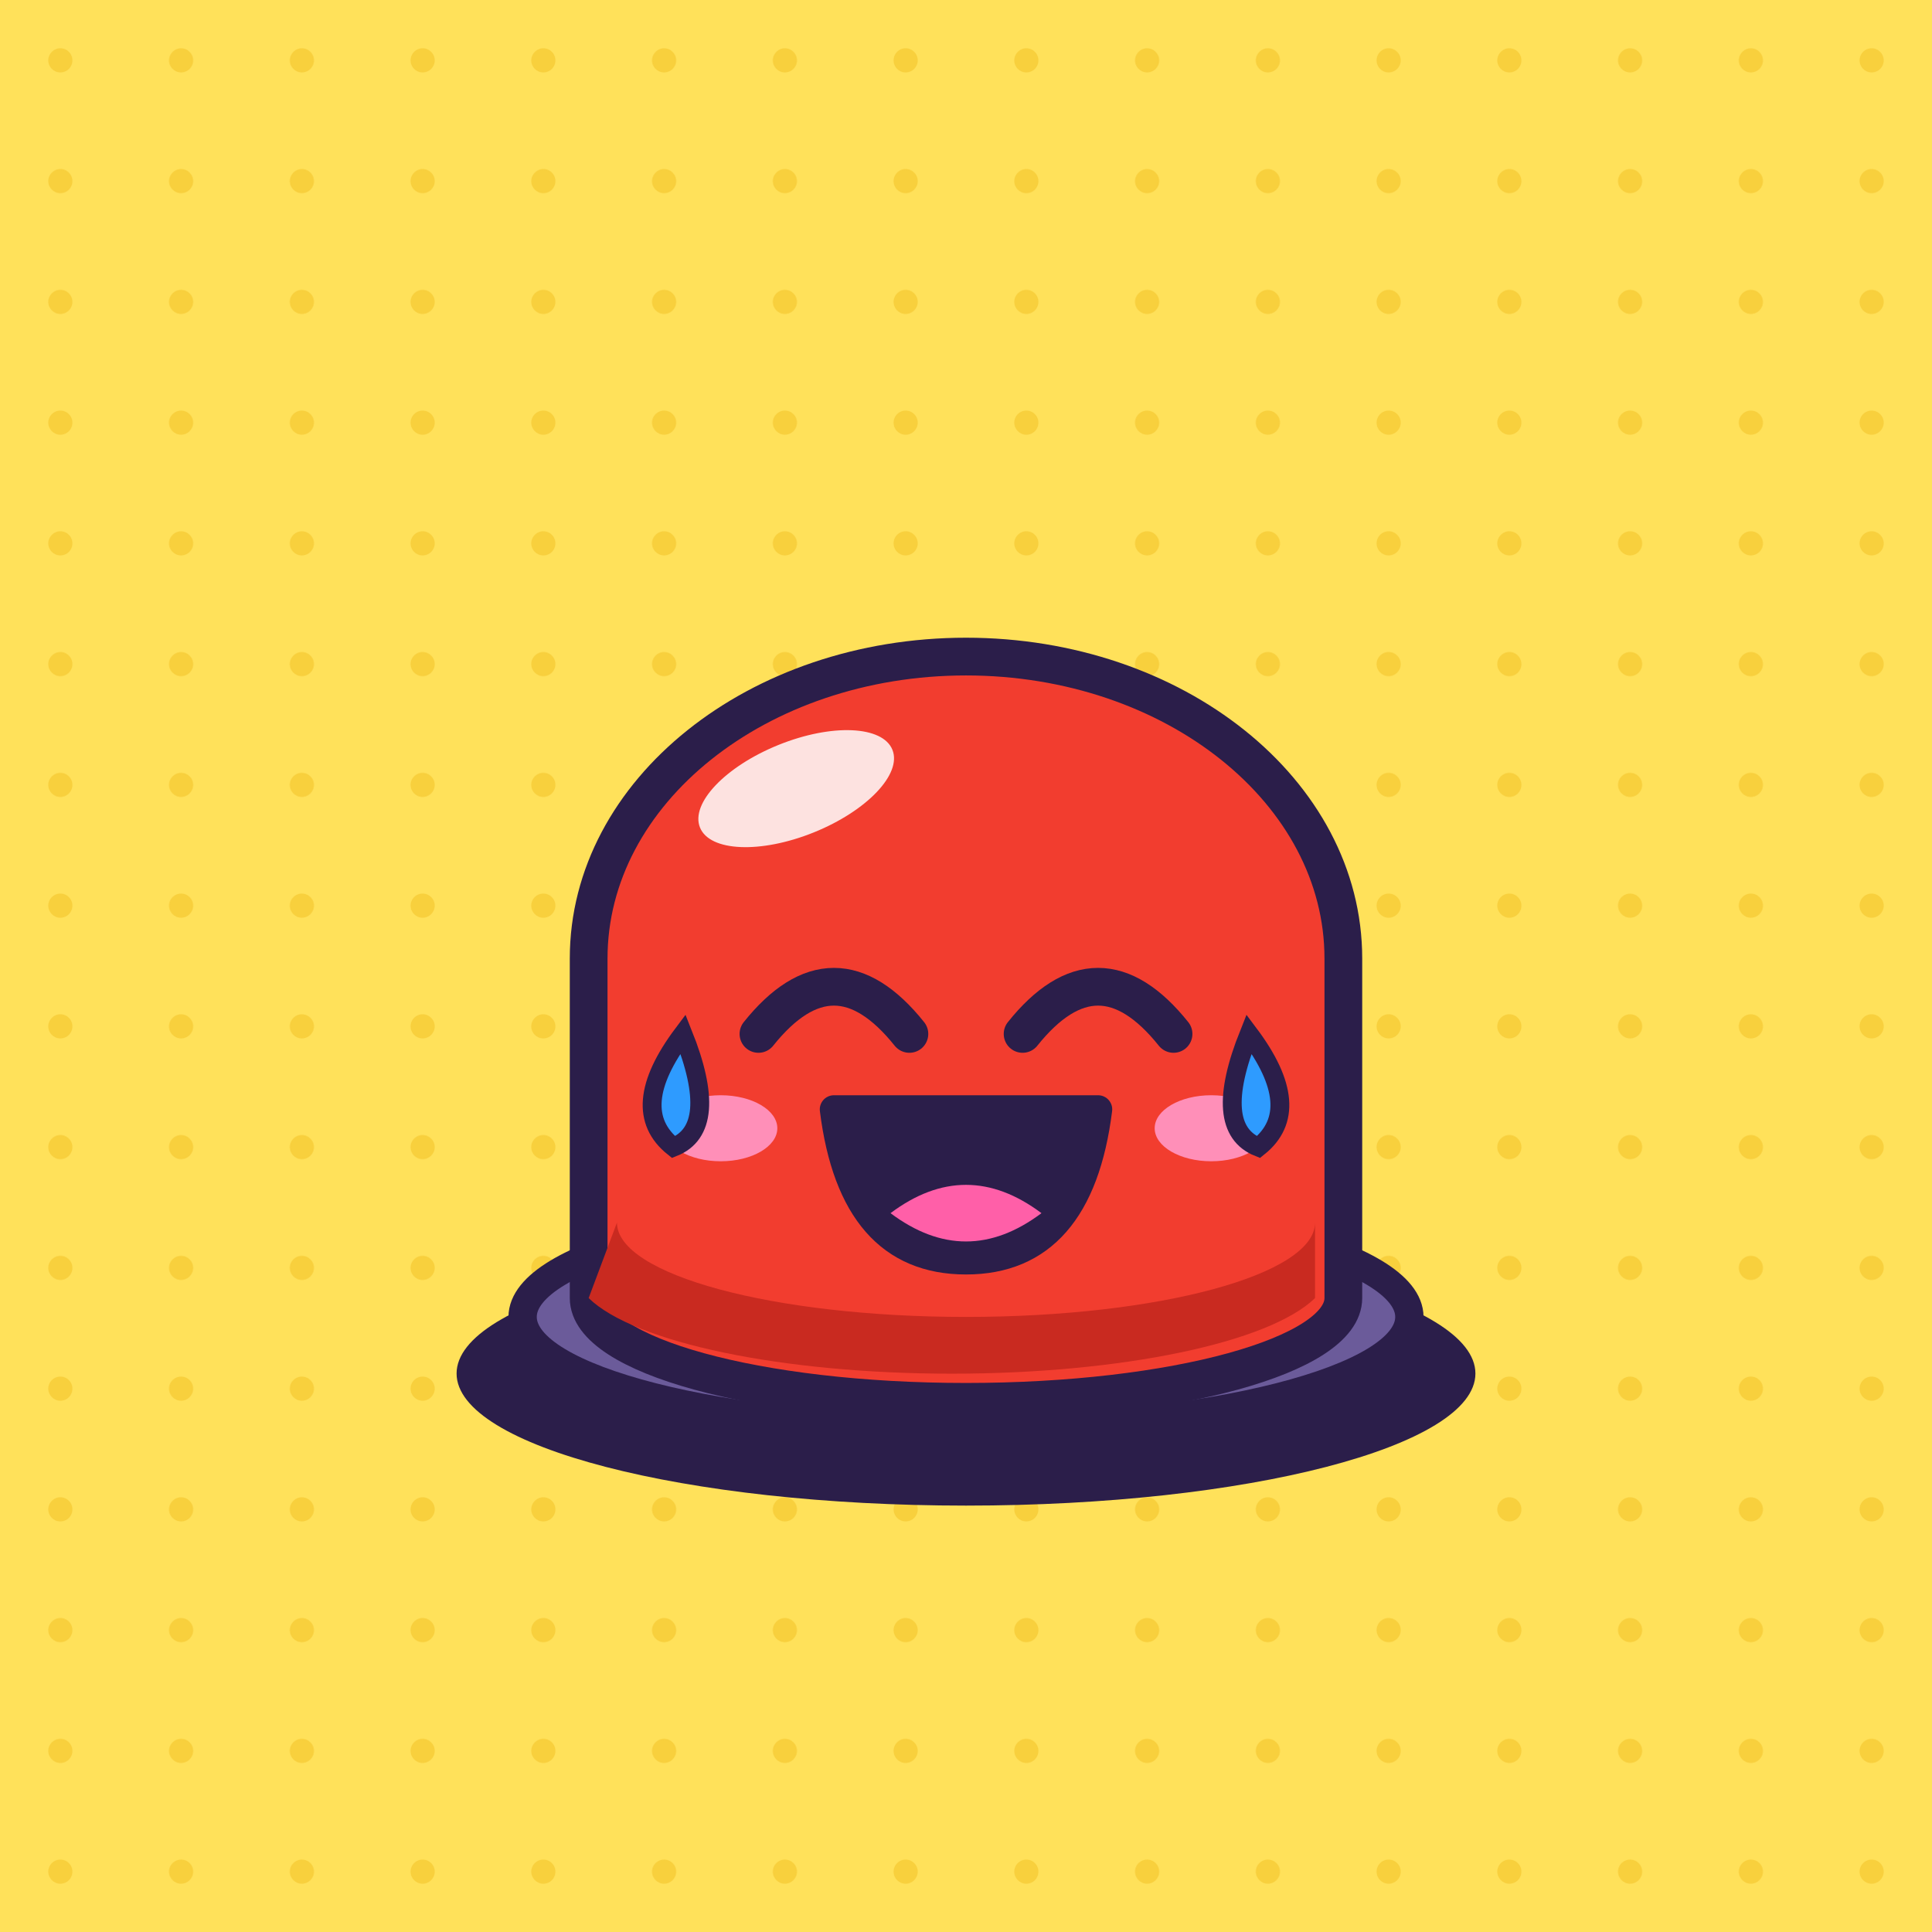
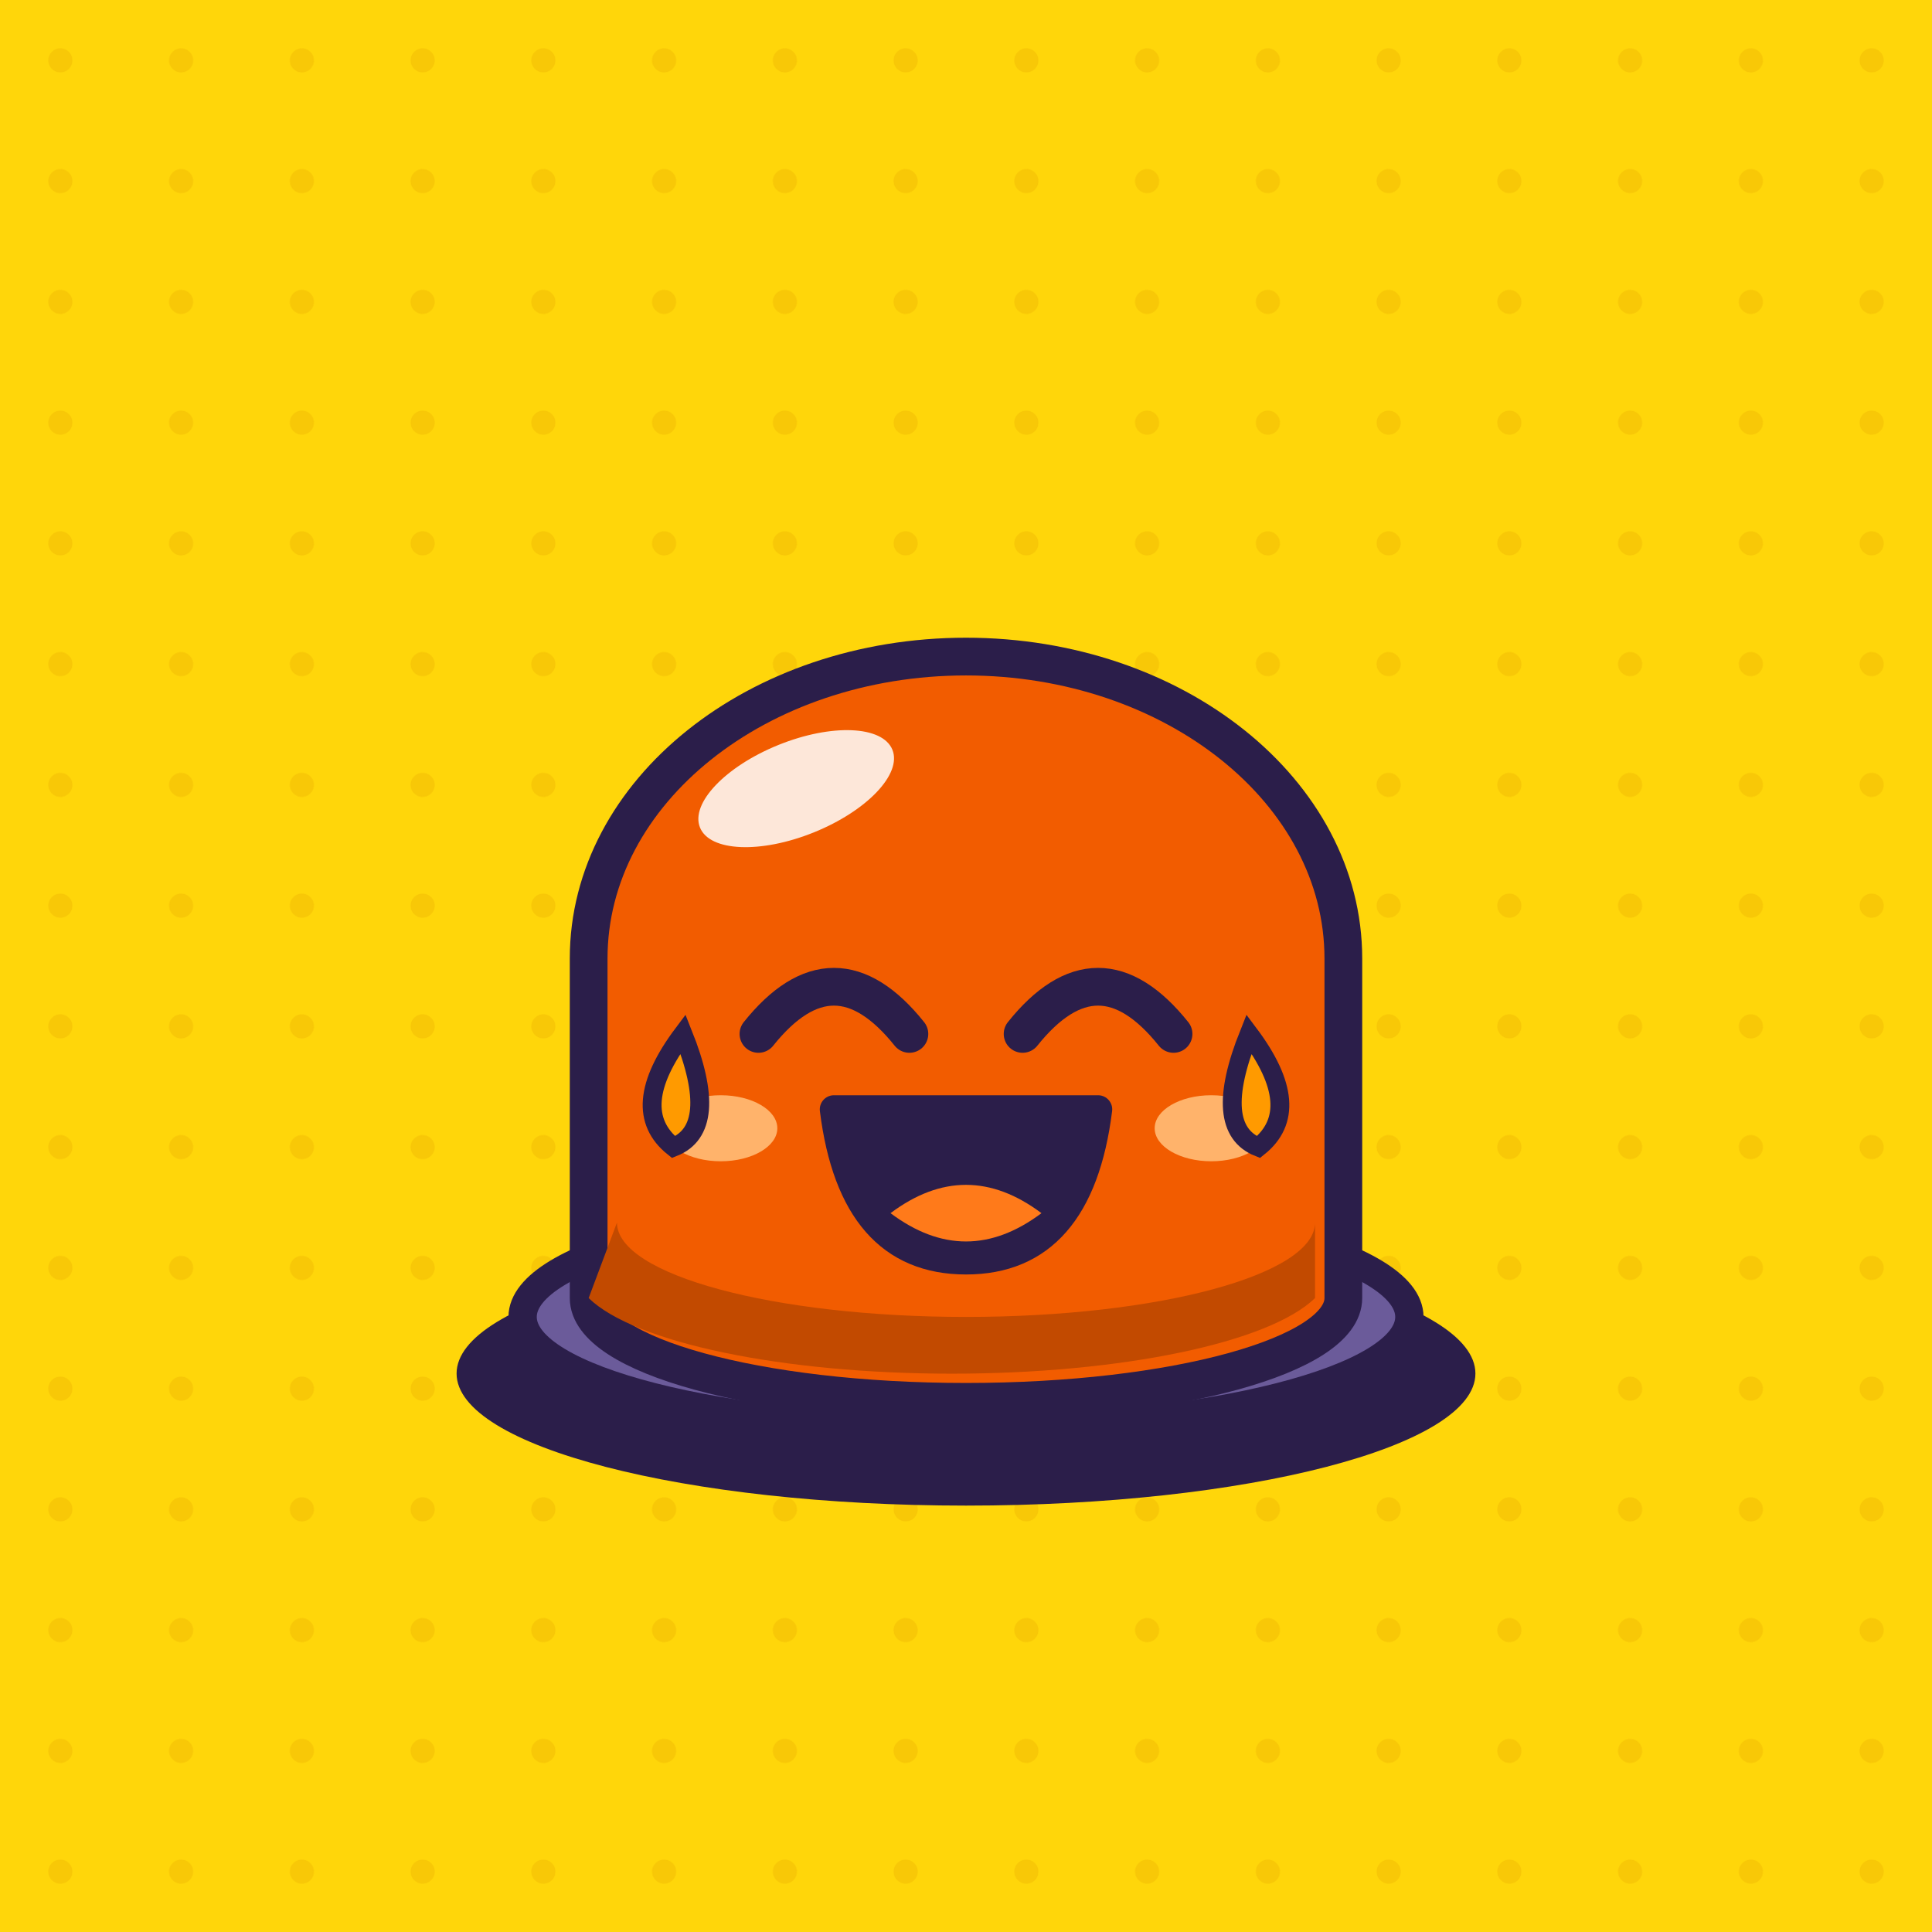
<svg xmlns="http://www.w3.org/2000/svg" viewBox="0 0 512 512" width="512" height="512">
  <defs>
    <pattern id="dots" width="32" height="32" patternUnits="userSpaceOnUse">
      <circle cx="16" cy="16" r="3.2" fill="#E8AA00" fill-opacity=".32" />
    </pattern>
  </defs>
-   <rect width="512" height="512" fill="#FFE15A" />
+   <rect width="512" height="512" fill="#FFD60A" />
  <rect width="512" height="512" fill="url(#dots)" />
  <g transform="translate(106.0 124) scale(2.5)">
    <ellipse cx="60" cy="96" rx="54" ry="14" fill="#2B1E4A" />
    <ellipse cx="60" cy="90" rx="47" ry="12" fill="#6B5B9A" stroke="#2B1E4A" stroke-width="3" />
-     <path d="M20 88V52a40 32 0 0 1 80 0v36a40 11 0 0 1-80 0z" fill="#F23D2F" stroke="#2B1E4A" stroke-width="4" stroke-linejoin="round" />
-     <path d="M23 80a37 10 0 0 0 74 0v8a40 11 0 0 1-77 0z" fill="#C92A20" />
+     <path d="M20 88V52a40 32 0 0 1 80 0v36a40 11 0 0 1-80 0z" fill="#F25C00" stroke="#2B1E4A" stroke-width="4" stroke-linejoin="round" />
+     <path d="M23 80a37 10 0 0 0 74 0v8a40 11 0 0 1-77 0z" fill="#C24A00" />
    <ellipse cx="42" cy="34" rx="11" ry="5" transform="rotate(-22 42 34)" fill="#FFFFFF" opacity=".85" />
-     <ellipse cx="34" cy="70" rx="6" ry="3.5" fill="#FF8FB8" />
-     <ellipse cx="86" cy="70" rx="6" ry="3.5" fill="#FF8FB8" />
+     <ellipse cx="34" cy="70" rx="6" ry="3.5" fill="#FFB36B" />
+     <ellipse cx="86" cy="70" rx="6" ry="3.5" fill="#FFB36B" />
    <path d="M38 60q8-10 16 0M66 60q8-10 16 0" fill="none" stroke="#2B1E4A" stroke-width="4" stroke-linecap="round" />
    <path d="M46 68h28q-2 16-14 16t-14-16z" fill="#2B1E4A" stroke="#2B1E4A" stroke-width="3" stroke-linejoin="round" />
-     <path d="M52 79q8-6 16 0q-8 6-16 0z" fill="#FF5FA8" />
-     <path d="M30 60q-6 8-1 12q5-2 1-12z" fill="#2E9BFF" stroke="#2B1E4A" stroke-width="2" />
-     <path d="M90 60q6 8 1 12q-5-2-1-12z" fill="#2E9BFF" stroke="#2B1E4A" stroke-width="2" />
+     <path d="M52 79q8-6 16 0q-8 6-16 0z" fill="#FF7A1A" />
+     <path d="M30 60q-6 8-1 12q5-2 1-12z" fill="#FF9A00" stroke="#2B1E4A" stroke-width="2" />
+     <path d="M90 60q6 8 1 12q-5-2-1-12z" fill="#FF9A00" stroke="#2B1E4A" stroke-width="2" />
  </g>
</svg>
